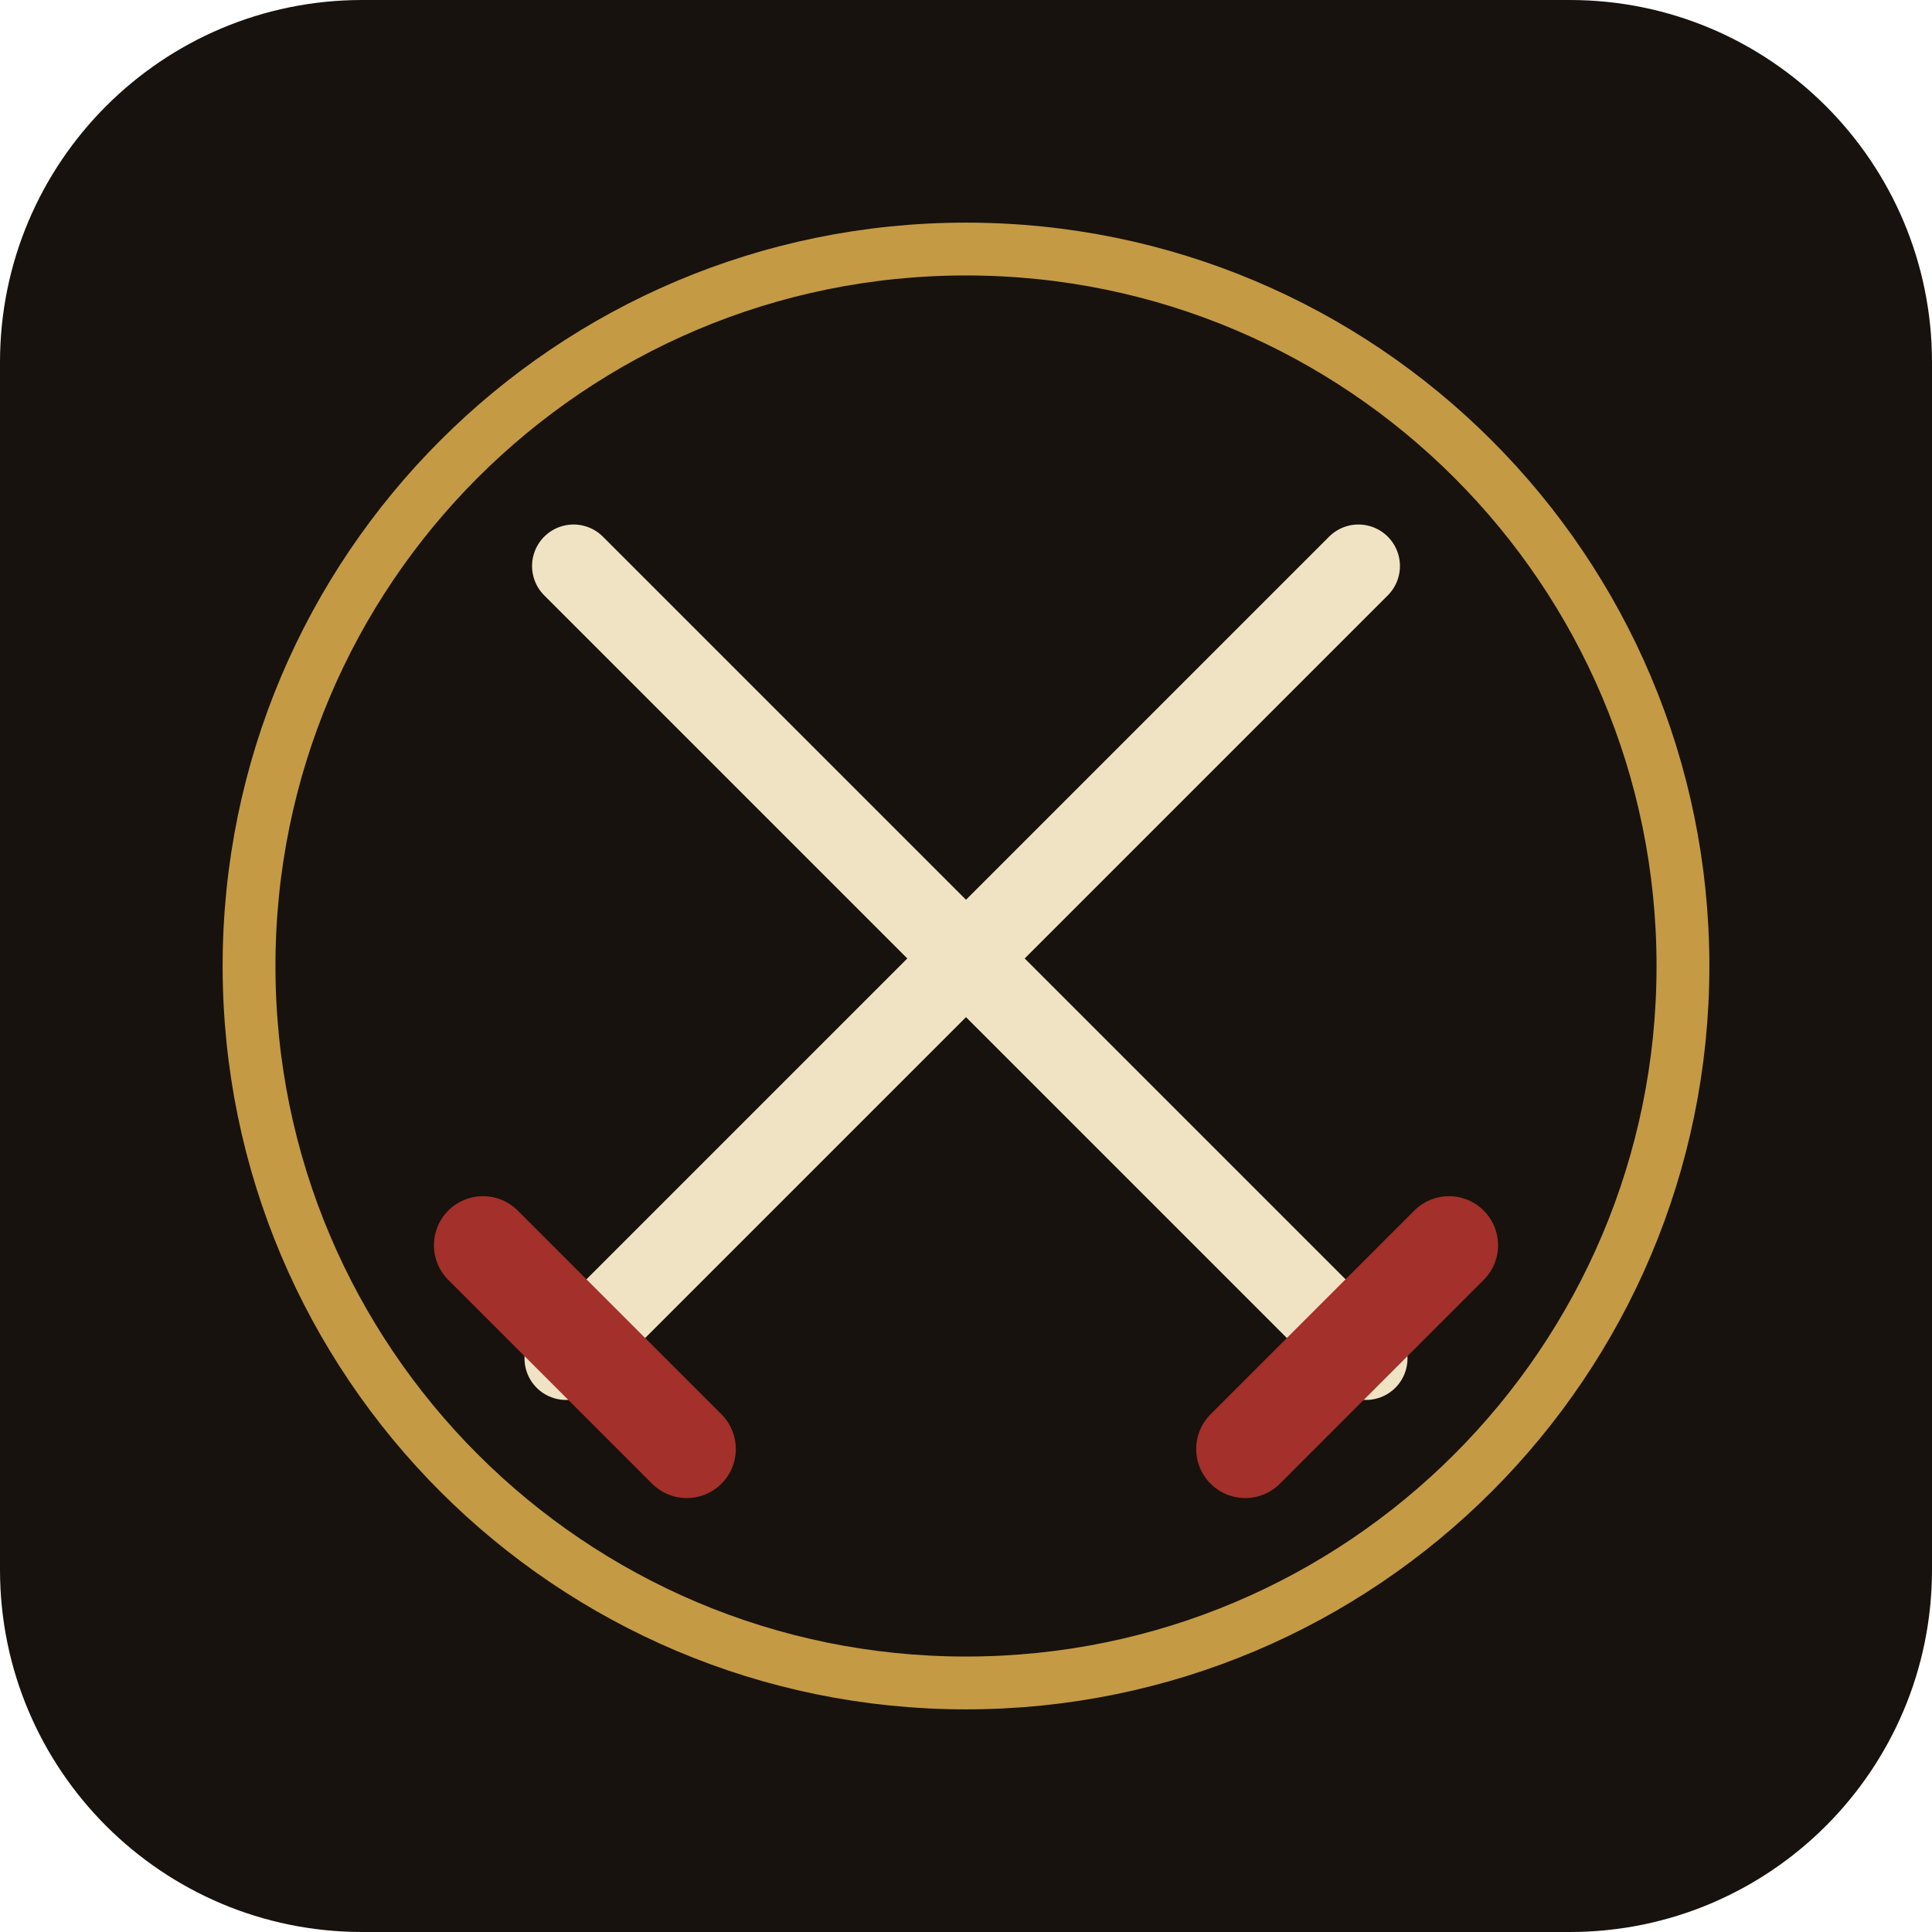
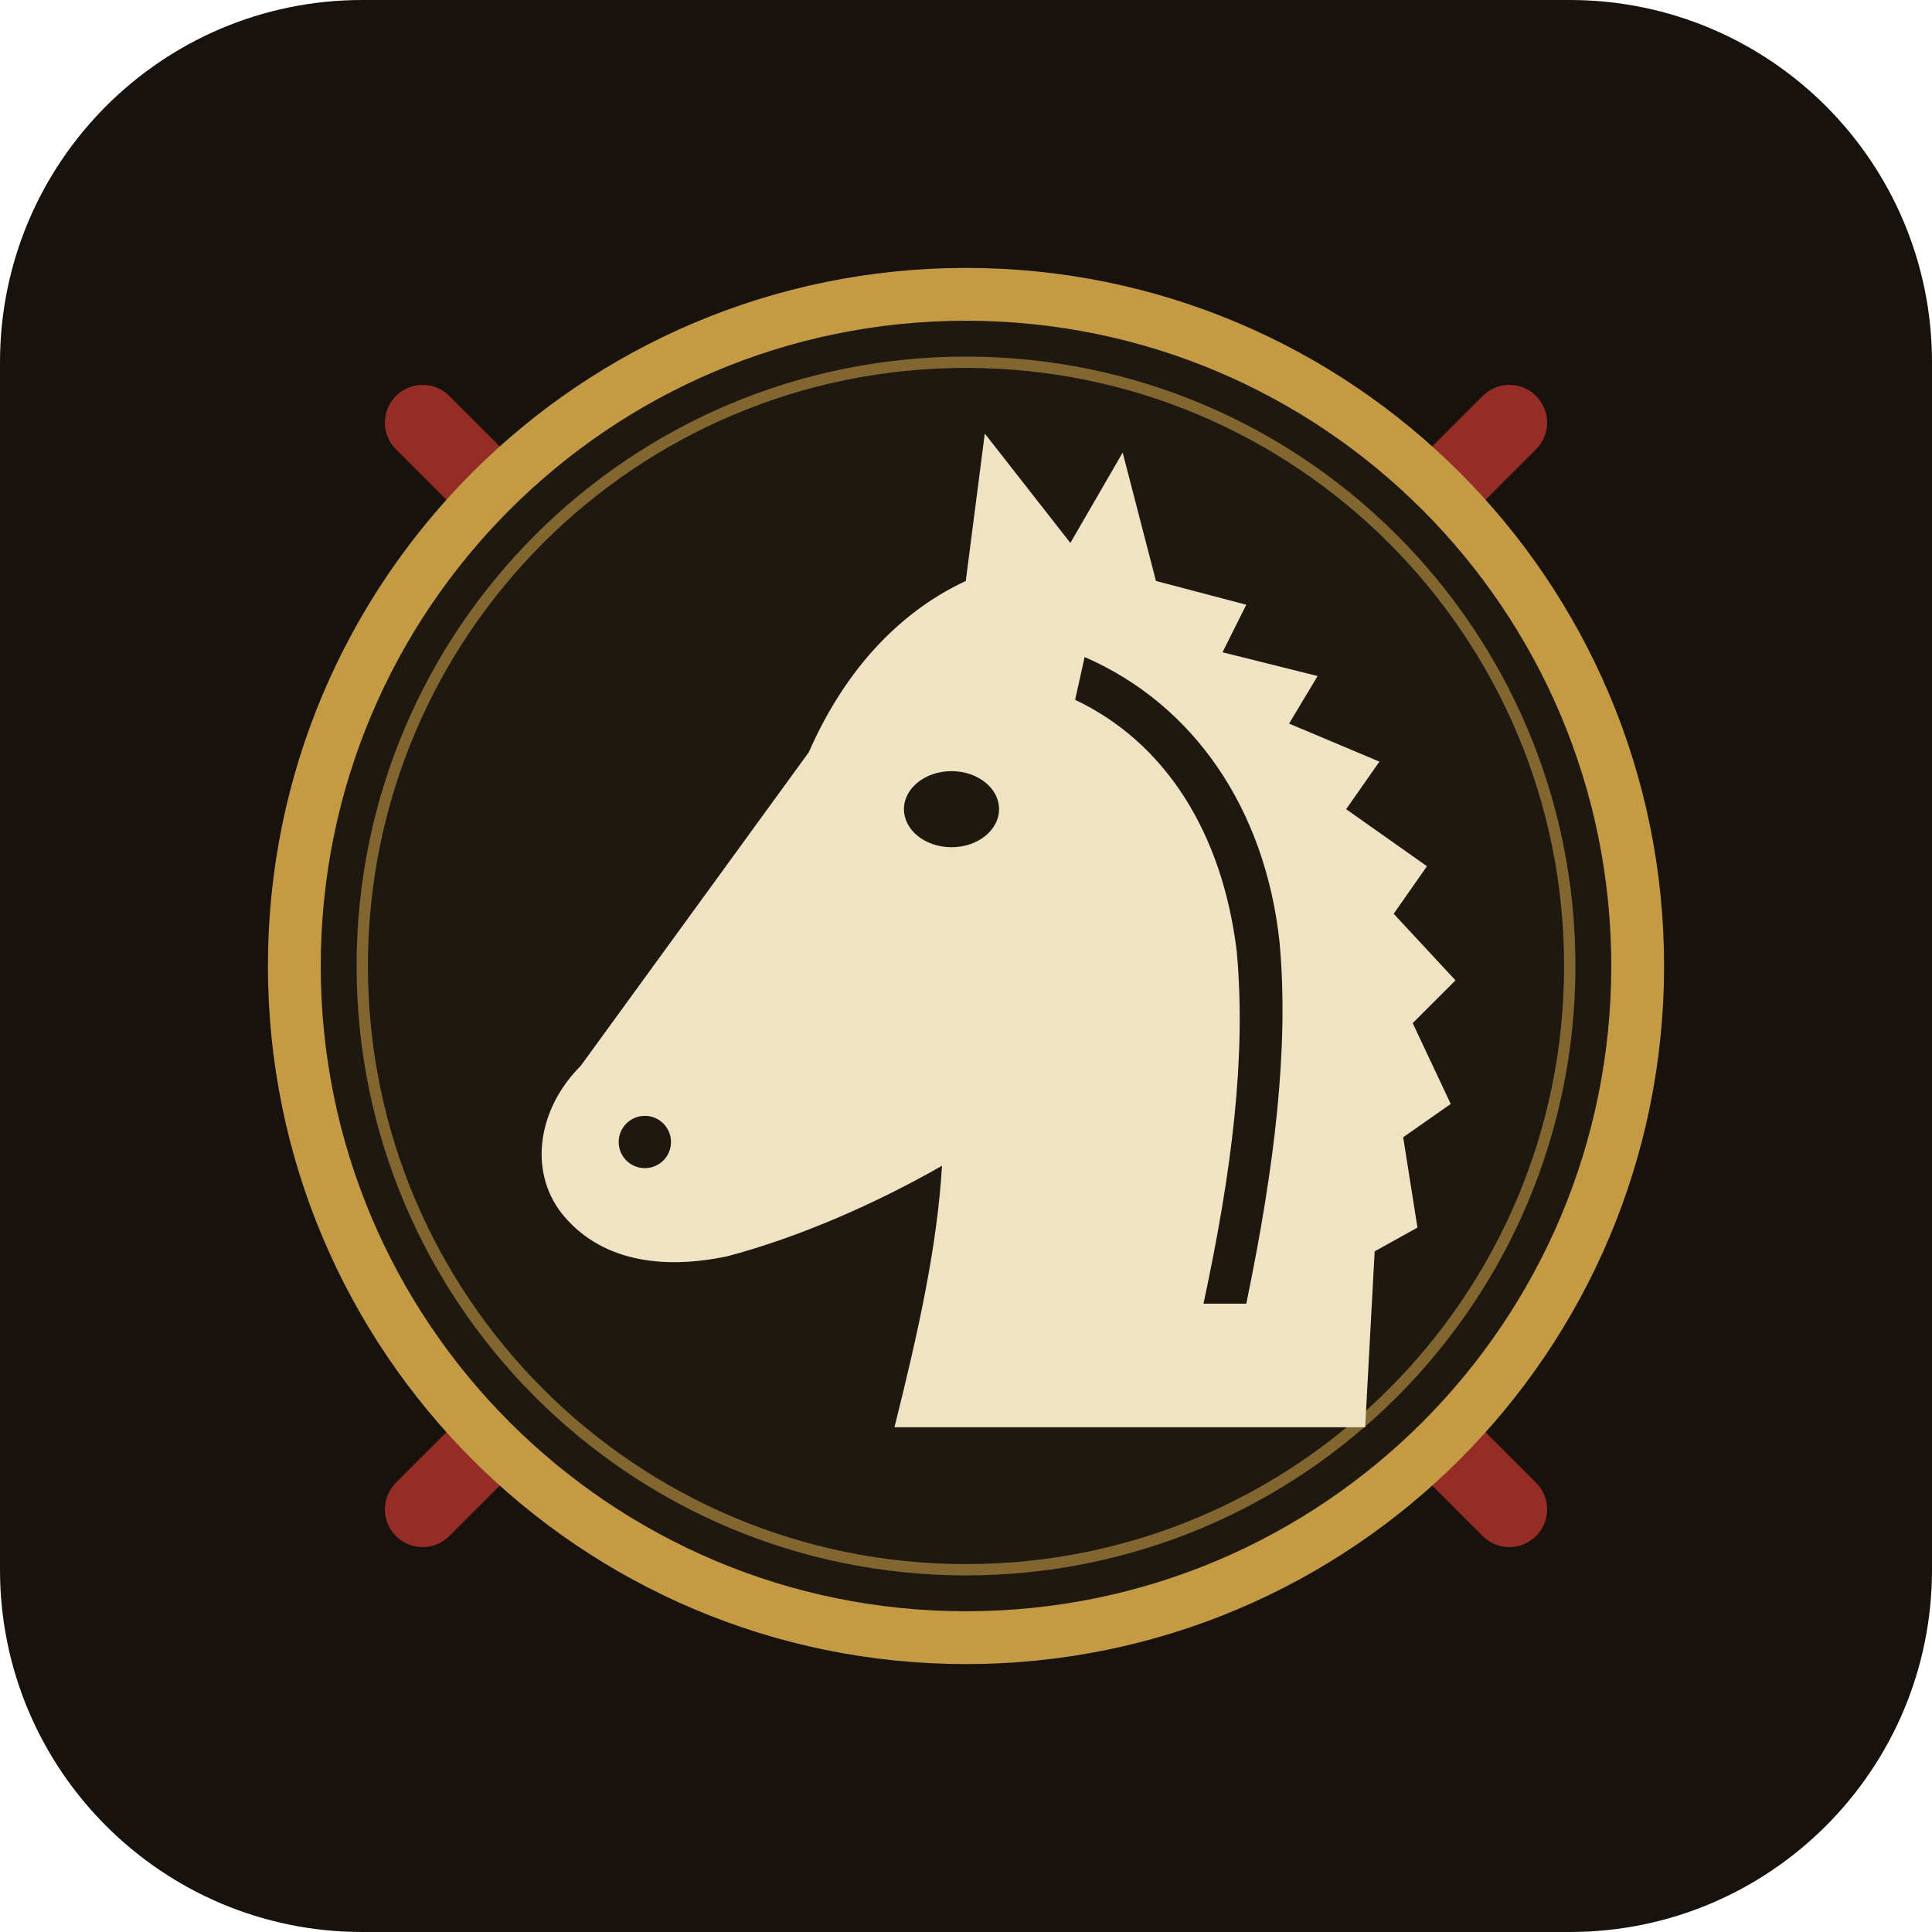
<svg xmlns="http://www.w3.org/2000/svg" viewBox="0 0 512 512">
  <rect width="512" height="512" rx="96" fill="#17120d" />
-   <circle cx="256" cy="256" r="190" fill="none" stroke="#c49a45" stroke-width="14" />
-   <g stroke="#efe3c4" stroke-width="22" stroke-linecap="round">
-     <line x1="150" y1="360" x2="360" y2="150" />
-     <line x1="362" y1="360" x2="152" y2="150" />
+   <g stroke="#a3302a" stroke-width="20" stroke-linecap="round" opacity=".9">
+     <line x1="112" y1="400" x2="400" y2="112" />
+     <line x1="400" y1="400" x2="112" y2="112" />
  </g>
-   <g stroke="#a3302a" stroke-width="26" stroke-linecap="round">
-     <line x1="128" y1="330" x2="182" y2="384" />
-     <line x1="384" y1="330" x2="330" y2="384" />
+   <circle cx="256" cy="256" r="178" fill="#1f1810" stroke="#c49a45" stroke-width="14" />
+   <circle cx="256" cy="256" r="160" fill="none" stroke="#c49a45" stroke-width="3" opacity=".6" />
+   <g transform="translate(106 96) scale(12.6)">
+     <path fill="#efe3c4" fill-rule="evenodd" d="M3.4 17.9C2.7 17 2.9 15.7 3.8 14.8L8.6 8.2C9.3 6.6 10.4 5.3 11.9 4.6L12.3 1.5L14.1 3.8L15.2 1.9L15.9 4.6L17.8 5.1L17.3 6.1L19.3 6.6L18.7 7.6L20.6 8.4L19.9 9.4L21.6 10.6L20.9 11.6L22.2 13L21.3 13.9L22.1 15.6L21.1 16.3L21.4 18.2L20.5 18.7L20.3 22.4L10.4 22.4C10.9 20.4 11.3 18.6 11.4 16.9C10 17.7 8.4 18.4 6.9 18.8C5.5 19.1 4.2 18.9 3.4 17.9ZM10.6 9.4a1 .8 0 1 0 2 0a1 .8 0 1 0-2 0zM4.6 16.4a.55 .55 0 1 0 1.1 0a.55 .55 0 1 0-1.1 0zM14.4 6.2C16.7 7.2 18.2 9.4 18.5 12.2C18.7 14.4 18.4 16.9 17.8 19.8L16.9 19.8C17.5 17 17.8 14.6 17.6 12.4C17.3 9.9 16.1 8 14.2 7.1z" />
  </g>
</svg>
